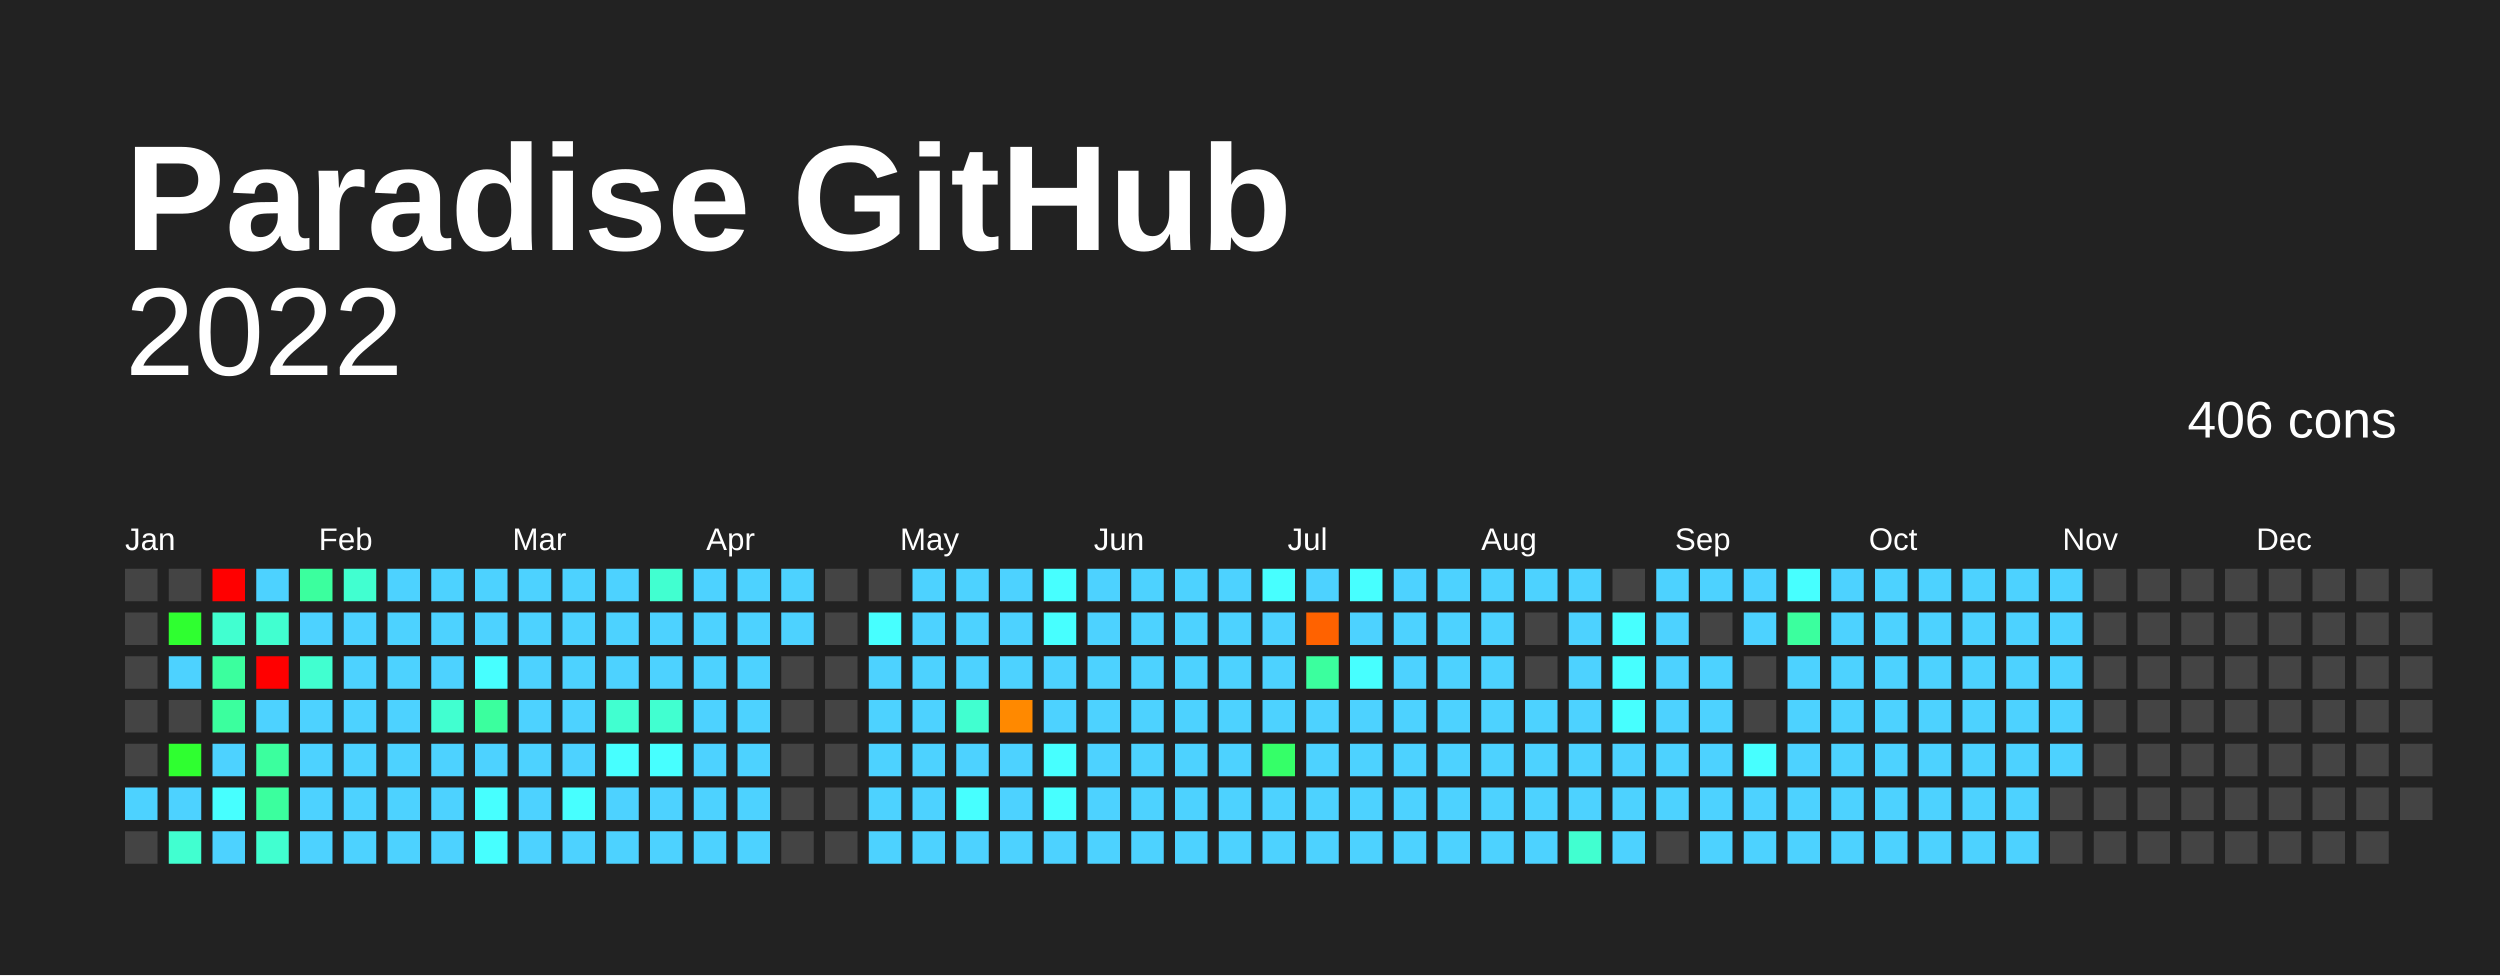
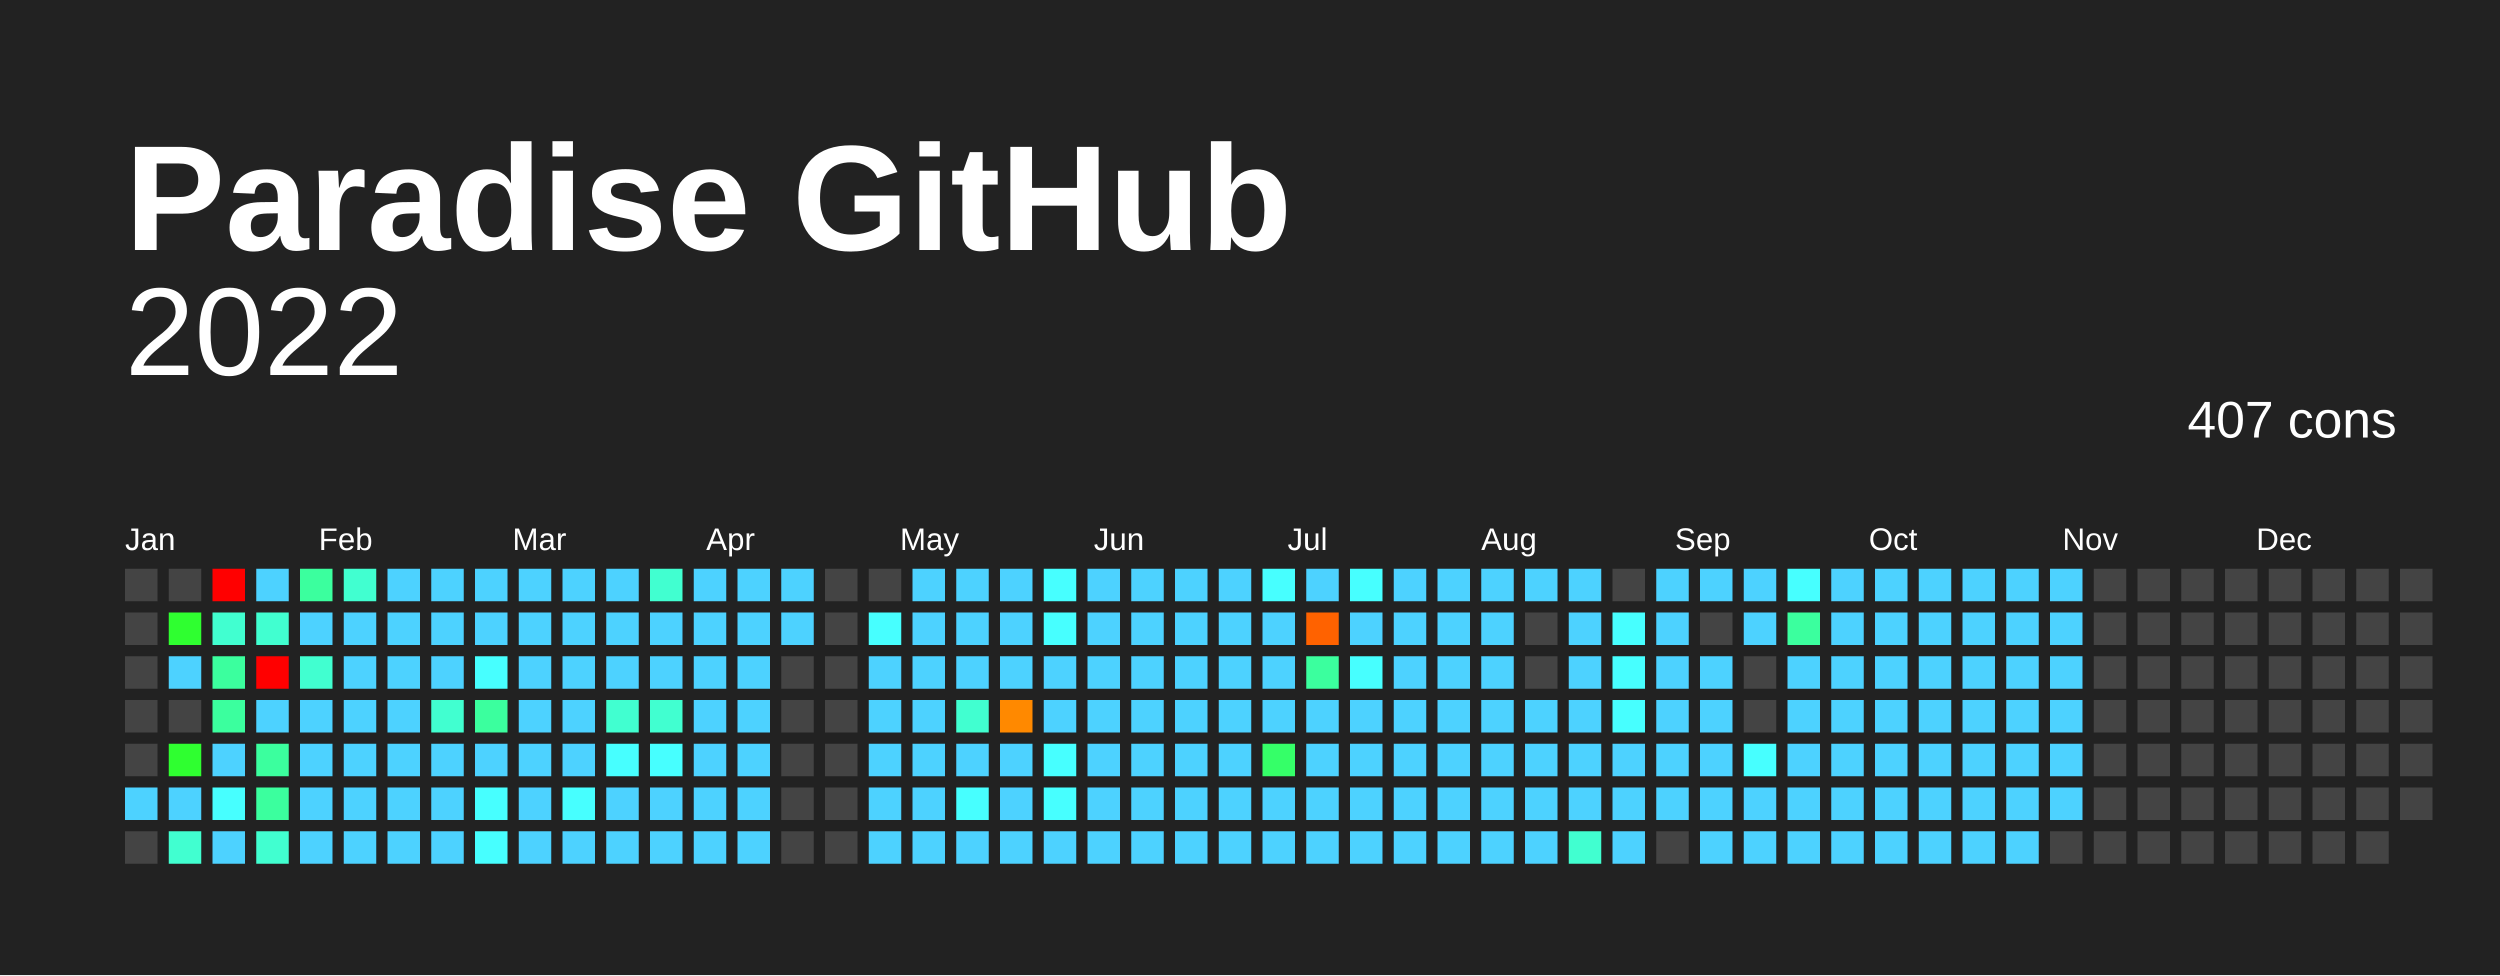
<svg xmlns="http://www.w3.org/2000/svg" baseProfile="full" height="78mm" version="1.1" viewBox="0,0,200,78" width="200mm">
  <defs />
  <rect fill="#222222" height="78" width="200" x="0" y="0" />
  <text fill="#FFFFFF" style="font-size:12px; font-family:Arial; font-weight:bold;" x="10" y="20">Paradise GitHub</text>
  <text alignment-baseline="hanging" fill="#FFFFFF" style="font-size:10.0px; font-family:Arial;" x="10" y="30">2022</text>
-   <text alignment-baseline="hanging" fill="#FFFFFF" style="font-size:4.125px; font-family:Arial;" x="175" y="35">406 cons</text>
+   <text alignment-baseline="hanging" fill="#FFFFFF" style="font-size:4.125px; font-family:Arial;" x="175" y="35">407 cons</text>
  <text fill="#FFFFFF" style="font-size:2.5px; font-family:Arial" x="10.0" y="44">Jan</text>
  <text fill="#FFFFFF" style="font-size:2.5px; font-family:Arial" x="25.5" y="44">Feb</text>
  <text fill="#FFFFFF" style="font-size:2.5px; font-family:Arial" x="41.0" y="44">Mar</text>
  <text fill="#FFFFFF" style="font-size:2.5px; font-family:Arial" x="56.5" y="44">Apr</text>
  <text fill="#FFFFFF" style="font-size:2.5px; font-family:Arial" x="72.0" y="44">May</text>
  <text fill="#FFFFFF" style="font-size:2.5px; font-family:Arial" x="87.5" y="44">Jun</text>
  <text fill="#FFFFFF" style="font-size:2.5px; font-family:Arial" x="103.0" y="44">Jul</text>
  <text fill="#FFFFFF" style="font-size:2.5px; font-family:Arial" x="118.5" y="44">Aug</text>
  <text fill="#FFFFFF" style="font-size:2.5px; font-family:Arial" x="134.0" y="44">Sep</text>
  <text fill="#FFFFFF" style="font-size:2.5px; font-family:Arial" x="149.5" y="44">Oct</text>
  <text fill="#FFFFFF" style="font-size:2.5px; font-family:Arial" x="165.0" y="44">Nov</text>
  <text fill="#FFFFFF" style="font-size:2.5px; font-family:Arial" x="180.5" y="44">Dec</text>
  <rect fill="#444444" height="2.6" width="2.6" x="10.0" y="45.5" />
  <rect fill="#444444" height="2.6" width="2.6" x="10.0" y="49.0" />
  <rect fill="#444444" height="2.6" width="2.6" x="10.0" y="52.5" />
  <rect fill="#444444" height="2.6" width="2.6" x="10.0" y="56.0" />
  <rect fill="#444444" height="2.6" width="2.6" x="10.0" y="59.5" />
  <rect fill="#4dd2ff" height="2.6" width="2.6" x="10.0" y="63.0" />
  <rect fill="#444444" height="2.6" width="2.6" x="10.0" y="66.5" />
  <rect fill="#444444" height="2.6" width="2.6" x="13.5" y="45.5" />
  <rect fill="#2fff30" height="2.6" width="2.6" x="13.5" y="49.0" />
  <rect fill="#4dd2ff" height="2.6" width="2.6" x="13.5" y="52.5" />
  <rect fill="#444444" height="2.6" width="2.6" x="13.5" y="56.0" />
  <rect fill="#2fff30" height="2.6" width="2.6" x="13.5" y="59.5" />
  <rect fill="#4dd2ff" height="2.6" width="2.6" x="13.5" y="63.0" />
  <rect fill="#41ffd0" height="2.6" width="2.6" x="13.5" y="66.5" />
  <rect fill="red" height="2.6" width="2.6" x="17.0" y="45.5" />
  <rect fill="#41ffd0" height="2.6" width="2.6" x="17.0" y="49.0" />
  <rect fill="#3bff9e" height="2.6" width="2.6" x="17.0" y="52.5" />
  <rect fill="#3bff9e" height="2.6" width="2.6" x="17.0" y="56.0" />
  <rect fill="#4dd2ff" height="2.6" width="2.6" x="17.0" y="59.5" />
  <rect fill="#47ffff" height="2.6" width="2.6" x="17.0" y="63.0" />
  <rect fill="#4dd2ff" height="2.6" width="2.6" x="17.0" y="66.5" />
  <rect fill="#4dd2ff" height="2.6" width="2.6" x="20.5" y="45.5" />
  <rect fill="#41ffd0" height="2.6" width="2.6" x="20.5" y="49.0" />
  <rect fill="red" height="2.6" width="2.6" x="20.5" y="52.5" />
  <rect fill="#4dd2ff" height="2.6" width="2.6" x="20.5" y="56.0" />
  <rect fill="#3bff9e" height="2.6" width="2.6" x="20.5" y="59.5" />
  <rect fill="#3bff9e" height="2.6" width="2.6" x="20.5" y="63.0" />
  <rect fill="#41ffd0" height="2.6" width="2.6" x="20.5" y="66.5" />
  <rect fill="#3bff9e" height="2.6" width="2.6" x="24.0" y="45.5" />
  <rect fill="#4dd2ff" height="2.6" width="2.6" x="24.0" y="49.0" />
  <rect fill="#41ffd0" height="2.6" width="2.6" x="24.0" y="52.5" />
  <rect fill="#4dd2ff" height="2.6" width="2.6" x="24.0" y="56.0" />
  <rect fill="#4dd2ff" height="2.6" width="2.6" x="24.0" y="59.5" />
  <rect fill="#4dd2ff" height="2.6" width="2.6" x="24.0" y="63.0" />
  <rect fill="#4dd2ff" height="2.6" width="2.6" x="24.0" y="66.5" />
  <rect fill="#41ffd0" height="2.6" width="2.6" x="27.5" y="45.5" />
  <rect fill="#4dd2ff" height="2.6" width="2.6" x="27.5" y="49.0" />
  <rect fill="#4dd2ff" height="2.6" width="2.6" x="27.5" y="52.5" />
  <rect fill="#4dd2ff" height="2.6" width="2.6" x="27.5" y="56.0" />
  <rect fill="#4dd2ff" height="2.6" width="2.6" x="27.5" y="59.5" />
  <rect fill="#4dd2ff" height="2.6" width="2.6" x="27.5" y="63.0" />
  <rect fill="#4dd2ff" height="2.6" width="2.6" x="27.5" y="66.5" />
  <rect fill="#4dd2ff" height="2.6" width="2.6" x="31.0" y="45.5" />
  <rect fill="#4dd2ff" height="2.6" width="2.6" x="31.0" y="49.0" />
  <rect fill="#4dd2ff" height="2.6" width="2.6" x="31.0" y="52.5" />
  <rect fill="#4dd2ff" height="2.6" width="2.6" x="31.0" y="56.0" />
  <rect fill="#4dd2ff" height="2.6" width="2.6" x="31.0" y="59.5" />
  <rect fill="#4dd2ff" height="2.6" width="2.6" x="31.0" y="63.0" />
  <rect fill="#4dd2ff" height="2.6" width="2.6" x="31.0" y="66.5" />
  <rect fill="#4dd2ff" height="2.6" width="2.6" x="34.5" y="45.5" />
  <rect fill="#4dd2ff" height="2.6" width="2.6" x="34.5" y="49.0" />
  <rect fill="#4dd2ff" height="2.6" width="2.6" x="34.5" y="52.5" />
  <rect fill="#41ffd0" height="2.6" width="2.6" x="34.5" y="56.0" />
  <rect fill="#4dd2ff" height="2.6" width="2.6" x="34.5" y="59.5" />
  <rect fill="#4dd2ff" height="2.6" width="2.6" x="34.5" y="63.0" />
  <rect fill="#4dd2ff" height="2.6" width="2.6" x="34.5" y="66.5" />
  <rect fill="#4dd2ff" height="2.6" width="2.6" x="38.0" y="45.5" />
  <rect fill="#4dd2ff" height="2.6" width="2.6" x="38.0" y="49.0" />
  <rect fill="#47ffff" height="2.6" width="2.6" x="38.0" y="52.5" />
  <rect fill="#3bff9e" height="2.6" width="2.6" x="38.0" y="56.0" />
  <rect fill="#4dd2ff" height="2.6" width="2.6" x="38.0" y="59.5" />
  <rect fill="#47ffff" height="2.6" width="2.6" x="38.0" y="63.0" />
  <rect fill="#47ffff" height="2.6" width="2.6" x="38.0" y="66.5" />
  <rect fill="#4dd2ff" height="2.6" width="2.6" x="41.5" y="45.5" />
  <rect fill="#4dd2ff" height="2.6" width="2.6" x="41.5" y="49.0" />
  <rect fill="#4dd2ff" height="2.6" width="2.6" x="41.5" y="52.5" />
  <rect fill="#4dd2ff" height="2.6" width="2.6" x="41.5" y="56.0" />
  <rect fill="#4dd2ff" height="2.6" width="2.6" x="41.5" y="59.5" />
  <rect fill="#4dd2ff" height="2.6" width="2.6" x="41.5" y="63.0" />
  <rect fill="#4dd2ff" height="2.6" width="2.6" x="41.5" y="66.5" />
  <rect fill="#4dd2ff" height="2.6" width="2.6" x="45.0" y="45.5" />
  <rect fill="#4dd2ff" height="2.6" width="2.6" x="45.0" y="49.0" />
  <rect fill="#4dd2ff" height="2.6" width="2.6" x="45.0" y="52.5" />
  <rect fill="#4dd2ff" height="2.6" width="2.6" x="45.0" y="56.0" />
  <rect fill="#4dd2ff" height="2.6" width="2.6" x="45.0" y="59.5" />
  <rect fill="#47ffff" height="2.6" width="2.6" x="45.0" y="63.0" />
  <rect fill="#4dd2ff" height="2.6" width="2.6" x="45.0" y="66.5" />
  <rect fill="#4dd2ff" height="2.6" width="2.6" x="48.5" y="45.5" />
  <rect fill="#4dd2ff" height="2.6" width="2.6" x="48.5" y="49.0" />
  <rect fill="#4dd2ff" height="2.6" width="2.6" x="48.5" y="52.5" />
  <rect fill="#41ffd0" height="2.6" width="2.6" x="48.5" y="56.0" />
  <rect fill="#47ffff" height="2.6" width="2.6" x="48.5" y="59.5" />
  <rect fill="#4dd2ff" height="2.6" width="2.6" x="48.5" y="63.0" />
  <rect fill="#4dd2ff" height="2.6" width="2.6" x="48.5" y="66.5" />
  <rect fill="#41ffd0" height="2.6" width="2.6" x="52.0" y="45.5" />
  <rect fill="#4dd2ff" height="2.6" width="2.6" x="52.0" y="49.0" />
  <rect fill="#4dd2ff" height="2.6" width="2.6" x="52.0" y="52.5" />
  <rect fill="#41ffd0" height="2.6" width="2.6" x="52.0" y="56.0" />
  <rect fill="#47ffff" height="2.6" width="2.6" x="52.0" y="59.5" />
  <rect fill="#4dd2ff" height="2.6" width="2.6" x="52.0" y="63.0" />
  <rect fill="#4dd2ff" height="2.6" width="2.6" x="52.0" y="66.5" />
  <rect fill="#4dd2ff" height="2.6" width="2.6" x="55.5" y="45.5" />
  <rect fill="#4dd2ff" height="2.6" width="2.6" x="55.5" y="49.0" />
  <rect fill="#4dd2ff" height="2.6" width="2.6" x="55.5" y="52.5" />
  <rect fill="#4dd2ff" height="2.6" width="2.6" x="55.5" y="56.0" />
  <rect fill="#4dd2ff" height="2.6" width="2.6" x="55.5" y="59.5" />
  <rect fill="#4dd2ff" height="2.6" width="2.6" x="55.5" y="63.0" />
  <rect fill="#4dd2ff" height="2.6" width="2.6" x="55.5" y="66.5" />
  <rect fill="#4dd2ff" height="2.6" width="2.6" x="59.0" y="45.5" />
  <rect fill="#4dd2ff" height="2.6" width="2.6" x="59.0" y="49.0" />
  <rect fill="#4dd2ff" height="2.6" width="2.6" x="59.0" y="52.5" />
  <rect fill="#4dd2ff" height="2.6" width="2.6" x="59.0" y="56.0" />
  <rect fill="#4dd2ff" height="2.6" width="2.6" x="59.0" y="59.5" />
  <rect fill="#4dd2ff" height="2.6" width="2.6" x="59.0" y="63.0" />
  <rect fill="#4dd2ff" height="2.6" width="2.6" x="59.0" y="66.5" />
  <rect fill="#4dd2ff" height="2.6" width="2.6" x="62.5" y="45.5" />
  <rect fill="#4dd2ff" height="2.6" width="2.6" x="62.5" y="49.0" />
  <rect fill="#444444" height="2.6" width="2.6" x="62.5" y="52.5" />
  <rect fill="#444444" height="2.6" width="2.6" x="62.5" y="56.0" />
  <rect fill="#444444" height="2.6" width="2.6" x="62.5" y="59.5" />
  <rect fill="#444444" height="2.6" width="2.6" x="62.5" y="63.0" />
  <rect fill="#444444" height="2.6" width="2.6" x="62.5" y="66.5" />
  <rect fill="#444444" height="2.6" width="2.6" x="66.0" y="45.5" />
  <rect fill="#444444" height="2.6" width="2.6" x="66.0" y="49.0" />
  <rect fill="#444444" height="2.6" width="2.6" x="66.0" y="52.5" />
  <rect fill="#444444" height="2.6" width="2.6" x="66.0" y="56.0" />
  <rect fill="#444444" height="2.6" width="2.6" x="66.0" y="59.5" />
  <rect fill="#444444" height="2.6" width="2.6" x="66.0" y="63.0" />
  <rect fill="#444444" height="2.6" width="2.6" x="66.0" y="66.5" />
  <rect fill="#444444" height="2.6" width="2.6" x="69.5" y="45.5" />
  <rect fill="#47ffff" height="2.6" width="2.6" x="69.5" y="49.0" />
  <rect fill="#4dd2ff" height="2.6" width="2.6" x="69.5" y="52.5" />
  <rect fill="#4dd2ff" height="2.6" width="2.6" x="69.5" y="56.0" />
  <rect fill="#4dd2ff" height="2.6" width="2.6" x="69.5" y="59.5" />
  <rect fill="#4dd2ff" height="2.6" width="2.6" x="69.5" y="63.0" />
  <rect fill="#4dd2ff" height="2.6" width="2.6" x="69.5" y="66.5" />
  <rect fill="#4dd2ff" height="2.6" width="2.6" x="73.0" y="45.5" />
  <rect fill="#4dd2ff" height="2.6" width="2.6" x="73.0" y="49.0" />
  <rect fill="#4dd2ff" height="2.6" width="2.6" x="73.0" y="52.5" />
  <rect fill="#4dd2ff" height="2.6" width="2.6" x="73.0" y="56.0" />
  <rect fill="#4dd2ff" height="2.6" width="2.6" x="73.0" y="59.5" />
  <rect fill="#4dd2ff" height="2.6" width="2.6" x="73.0" y="63.0" />
  <rect fill="#4dd2ff" height="2.6" width="2.6" x="73.0" y="66.5" />
  <rect fill="#4dd2ff" height="2.6" width="2.6" x="76.5" y="45.5" />
  <rect fill="#4dd2ff" height="2.6" width="2.6" x="76.5" y="49.0" />
  <rect fill="#4dd2ff" height="2.6" width="2.6" x="76.5" y="52.5" />
  <rect fill="#41ffd0" height="2.6" width="2.6" x="76.5" y="56.0" />
  <rect fill="#4dd2ff" height="2.6" width="2.6" x="76.5" y="59.5" />
  <rect fill="#47ffff" height="2.6" width="2.6" x="76.5" y="63.0" />
  <rect fill="#4dd2ff" height="2.6" width="2.6" x="76.5" y="66.5" />
  <rect fill="#4dd2ff" height="2.6" width="2.6" x="80.0" y="45.5" />
  <rect fill="#4dd2ff" height="2.6" width="2.6" x="80.0" y="49.0" />
  <rect fill="#4dd2ff" height="2.6" width="2.6" x="80.0" y="52.5" />
  <rect fill="#ff8900" height="2.6" width="2.6" x="80.0" y="56.0" />
  <rect fill="#4dd2ff" height="2.6" width="2.6" x="80.0" y="59.5" />
  <rect fill="#4dd2ff" height="2.6" width="2.6" x="80.0" y="63.0" />
  <rect fill="#4dd2ff" height="2.6" width="2.6" x="80.0" y="66.5" />
  <rect fill="#47ffff" height="2.6" width="2.6" x="83.5" y="45.5" />
  <rect fill="#47ffff" height="2.6" width="2.6" x="83.5" y="49.0" />
  <rect fill="#4dd2ff" height="2.6" width="2.6" x="83.5" y="52.5" />
  <rect fill="#4dd2ff" height="2.6" width="2.6" x="83.5" y="56.0" />
  <rect fill="#47ffff" height="2.6" width="2.6" x="83.5" y="59.5" />
  <rect fill="#47ffff" height="2.6" width="2.6" x="83.5" y="63.0" />
  <rect fill="#4dd2ff" height="2.6" width="2.6" x="83.5" y="66.5" />
  <rect fill="#4dd2ff" height="2.6" width="2.6" x="87.0" y="45.5" />
  <rect fill="#4dd2ff" height="2.6" width="2.6" x="87.0" y="49.0" />
  <rect fill="#4dd2ff" height="2.6" width="2.6" x="87.0" y="52.5" />
  <rect fill="#4dd2ff" height="2.6" width="2.6" x="87.0" y="56.0" />
  <rect fill="#4dd2ff" height="2.6" width="2.6" x="87.0" y="59.5" />
  <rect fill="#4dd2ff" height="2.6" width="2.6" x="87.0" y="63.0" />
  <rect fill="#4dd2ff" height="2.6" width="2.6" x="87.0" y="66.5" />
  <rect fill="#4dd2ff" height="2.6" width="2.6" x="90.5" y="45.5" />
  <rect fill="#4dd2ff" height="2.6" width="2.6" x="90.5" y="49.0" />
  <rect fill="#4dd2ff" height="2.6" width="2.6" x="90.5" y="52.5" />
  <rect fill="#4dd2ff" height="2.6" width="2.6" x="90.5" y="56.0" />
  <rect fill="#4dd2ff" height="2.6" width="2.6" x="90.5" y="59.5" />
  <rect fill="#4dd2ff" height="2.6" width="2.6" x="90.5" y="63.0" />
  <rect fill="#4dd2ff" height="2.6" width="2.6" x="90.5" y="66.5" />
  <rect fill="#4dd2ff" height="2.6" width="2.6" x="94.0" y="45.5" />
  <rect fill="#4dd2ff" height="2.6" width="2.6" x="94.0" y="49.0" />
  <rect fill="#4dd2ff" height="2.6" width="2.6" x="94.0" y="52.5" />
  <rect fill="#4dd2ff" height="2.6" width="2.6" x="94.0" y="56.0" />
  <rect fill="#4dd2ff" height="2.6" width="2.6" x="94.0" y="59.5" />
  <rect fill="#4dd2ff" height="2.6" width="2.6" x="94.0" y="63.0" />
  <rect fill="#4dd2ff" height="2.6" width="2.6" x="94.0" y="66.5" />
  <rect fill="#4dd2ff" height="2.6" width="2.6" x="97.5" y="45.5" />
  <rect fill="#4dd2ff" height="2.6" width="2.6" x="97.5" y="49.0" />
  <rect fill="#4dd2ff" height="2.6" width="2.6" x="97.5" y="52.5" />
  <rect fill="#4dd2ff" height="2.6" width="2.6" x="97.5" y="56.0" />
  <rect fill="#4dd2ff" height="2.6" width="2.6" x="97.5" y="59.5" />
  <rect fill="#4dd2ff" height="2.6" width="2.6" x="97.5" y="63.0" />
  <rect fill="#4dd2ff" height="2.6" width="2.6" x="97.5" y="66.5" />
  <rect fill="#47ffff" height="2.6" width="2.6" x="101.0" y="45.5" />
  <rect fill="#4dd2ff" height="2.6" width="2.6" x="101.0" y="49.0" />
  <rect fill="#4dd2ff" height="2.6" width="2.6" x="101.0" y="52.5" />
  <rect fill="#4dd2ff" height="2.6" width="2.6" x="101.0" y="56.0" />
  <rect fill="#35ff68" height="2.6" width="2.6" x="101.0" y="59.5" />
  <rect fill="#4dd2ff" height="2.6" width="2.6" x="101.0" y="63.0" />
  <rect fill="#4dd2ff" height="2.6" width="2.6" x="101.0" y="66.5" />
  <rect fill="#4dd2ff" height="2.6" width="2.6" x="104.5" y="45.5" />
  <rect fill="#ff6200" height="2.6" width="2.6" x="104.5" y="49.0" />
  <rect fill="#3bff9e" height="2.6" width="2.6" x="104.5" y="52.5" />
  <rect fill="#4dd2ff" height="2.6" width="2.6" x="104.5" y="56.0" />
  <rect fill="#4dd2ff" height="2.6" width="2.6" x="104.5" y="59.5" />
  <rect fill="#4dd2ff" height="2.6" width="2.6" x="104.5" y="63.0" />
  <rect fill="#4dd2ff" height="2.6" width="2.6" x="104.5" y="66.5" />
  <rect fill="#47ffff" height="2.6" width="2.6" x="108.0" y="45.5" />
  <rect fill="#4dd2ff" height="2.6" width="2.6" x="108.0" y="49.0" />
  <rect fill="#47ffff" height="2.6" width="2.6" x="108.0" y="52.5" />
  <rect fill="#4dd2ff" height="2.6" width="2.6" x="108.0" y="56.0" />
  <rect fill="#4dd2ff" height="2.6" width="2.6" x="108.0" y="59.5" />
  <rect fill="#4dd2ff" height="2.6" width="2.6" x="108.0" y="63.0" />
  <rect fill="#4dd2ff" height="2.6" width="2.6" x="108.0" y="66.5" />
  <rect fill="#4dd2ff" height="2.6" width="2.6" x="111.5" y="45.5" />
  <rect fill="#4dd2ff" height="2.6" width="2.6" x="111.5" y="49.0" />
  <rect fill="#4dd2ff" height="2.6" width="2.6" x="111.5" y="52.5" />
  <rect fill="#4dd2ff" height="2.6" width="2.6" x="111.5" y="56.0" />
  <rect fill="#4dd2ff" height="2.6" width="2.6" x="111.5" y="59.5" />
  <rect fill="#4dd2ff" height="2.6" width="2.6" x="111.5" y="63.0" />
  <rect fill="#4dd2ff" height="2.6" width="2.6" x="111.5" y="66.5" />
  <rect fill="#4dd2ff" height="2.6" width="2.6" x="115.0" y="45.5" />
  <rect fill="#4dd2ff" height="2.6" width="2.6" x="115.0" y="49.0" />
  <rect fill="#4dd2ff" height="2.6" width="2.6" x="115.0" y="52.5" />
  <rect fill="#4dd2ff" height="2.6" width="2.6" x="115.0" y="56.0" />
  <rect fill="#4dd2ff" height="2.6" width="2.6" x="115.0" y="59.5" />
  <rect fill="#4dd2ff" height="2.6" width="2.6" x="115.0" y="63.0" />
  <rect fill="#4dd2ff" height="2.6" width="2.6" x="115.0" y="66.5" />
  <rect fill="#4dd2ff" height="2.6" width="2.6" x="118.5" y="45.5" />
  <rect fill="#4dd2ff" height="2.6" width="2.6" x="118.5" y="49.0" />
  <rect fill="#4dd2ff" height="2.6" width="2.6" x="118.5" y="52.5" />
  <rect fill="#4dd2ff" height="2.6" width="2.6" x="118.5" y="56.0" />
  <rect fill="#4dd2ff" height="2.6" width="2.6" x="118.5" y="59.5" />
  <rect fill="#4dd2ff" height="2.6" width="2.6" x="118.5" y="63.0" />
  <rect fill="#4dd2ff" height="2.6" width="2.6" x="118.5" y="66.5" />
  <rect fill="#4dd2ff" height="2.6" width="2.6" x="122.0" y="45.5" />
  <rect fill="#444444" height="2.6" width="2.6" x="122.0" y="49.0" />
  <rect fill="#444444" height="2.6" width="2.6" x="122.0" y="52.5" />
  <rect fill="#4dd2ff" height="2.6" width="2.6" x="122.0" y="56.0" />
  <rect fill="#4dd2ff" height="2.6" width="2.6" x="122.0" y="59.5" />
  <rect fill="#4dd2ff" height="2.6" width="2.6" x="122.0" y="63.0" />
  <rect fill="#4dd2ff" height="2.6" width="2.6" x="122.0" y="66.5" />
  <rect fill="#4dd2ff" height="2.6" width="2.6" x="125.5" y="45.5" />
  <rect fill="#4dd2ff" height="2.6" width="2.6" x="125.5" y="49.0" />
  <rect fill="#4dd2ff" height="2.6" width="2.6" x="125.5" y="52.5" />
  <rect fill="#4dd2ff" height="2.6" width="2.6" x="125.5" y="56.0" />
  <rect fill="#4dd2ff" height="2.6" width="2.6" x="125.5" y="59.5" />
  <rect fill="#4dd2ff" height="2.6" width="2.6" x="125.5" y="63.0" />
  <rect fill="#41ffd0" height="2.6" width="2.6" x="125.5" y="66.5" />
  <rect fill="#444444" height="2.6" width="2.6" x="129.0" y="45.5" />
  <rect fill="#47ffff" height="2.6" width="2.6" x="129.0" y="49.0" />
  <rect fill="#47ffff" height="2.6" width="2.6" x="129.0" y="52.5" />
  <rect fill="#47ffff" height="2.6" width="2.6" x="129.0" y="56.0" />
  <rect fill="#4dd2ff" height="2.6" width="2.6" x="129.0" y="59.5" />
  <rect fill="#4dd2ff" height="2.6" width="2.6" x="129.0" y="63.0" />
  <rect fill="#4dd2ff" height="2.6" width="2.6" x="129.0" y="66.5" />
  <rect fill="#4dd2ff" height="2.6" width="2.6" x="132.5" y="45.5" />
  <rect fill="#4dd2ff" height="2.6" width="2.6" x="132.5" y="49.0" />
  <rect fill="#4dd2ff" height="2.6" width="2.6" x="132.5" y="52.5" />
  <rect fill="#4dd2ff" height="2.6" width="2.6" x="132.5" y="56.0" />
  <rect fill="#4dd2ff" height="2.6" width="2.6" x="132.5" y="59.5" />
  <rect fill="#4dd2ff" height="2.6" width="2.6" x="132.5" y="63.0" />
  <rect fill="#444444" height="2.6" width="2.6" x="132.5" y="66.5" />
  <rect fill="#4dd2ff" height="2.6" width="2.6" x="136.0" y="45.5" />
  <rect fill="#444444" height="2.6" width="2.6" x="136.0" y="49.0" />
  <rect fill="#4dd2ff" height="2.6" width="2.6" x="136.0" y="52.5" />
  <rect fill="#4dd2ff" height="2.6" width="2.6" x="136.0" y="56.0" />
  <rect fill="#4dd2ff" height="2.6" width="2.6" x="136.0" y="59.5" />
  <rect fill="#4dd2ff" height="2.6" width="2.6" x="136.0" y="63.0" />
  <rect fill="#4dd2ff" height="2.6" width="2.6" x="136.0" y="66.5" />
  <rect fill="#4dd2ff" height="2.6" width="2.6" x="139.5" y="45.5" />
  <rect fill="#4dd2ff" height="2.6" width="2.6" x="139.5" y="49.0" />
  <rect fill="#444444" height="2.6" width="2.6" x="139.5" y="52.5" />
  <rect fill="#444444" height="2.6" width="2.6" x="139.5" y="56.0" />
  <rect fill="#47ffff" height="2.6" width="2.6" x="139.5" y="59.5" />
  <rect fill="#4dd2ff" height="2.6" width="2.6" x="139.5" y="63.0" />
  <rect fill="#4dd2ff" height="2.6" width="2.6" x="139.5" y="66.5" />
  <rect fill="#47ffff" height="2.6" width="2.6" x="143.0" y="45.5" />
  <rect fill="#3bff9e" height="2.6" width="2.6" x="143.0" y="49.0" />
  <rect fill="#4dd2ff" height="2.6" width="2.6" x="143.0" y="52.5" />
  <rect fill="#4dd2ff" height="2.6" width="2.6" x="143.0" y="56.0" />
  <rect fill="#4dd2ff" height="2.6" width="2.6" x="143.0" y="59.5" />
  <rect fill="#4dd2ff" height="2.6" width="2.6" x="143.0" y="63.0" />
  <rect fill="#4dd2ff" height="2.6" width="2.6" x="143.0" y="66.5" />
  <rect fill="#4dd2ff" height="2.6" width="2.6" x="146.5" y="45.5" />
  <rect fill="#4dd2ff" height="2.6" width="2.6" x="146.5" y="49.0" />
  <rect fill="#4dd2ff" height="2.6" width="2.6" x="146.5" y="52.5" />
  <rect fill="#4dd2ff" height="2.6" width="2.6" x="146.5" y="56.0" />
  <rect fill="#4dd2ff" height="2.6" width="2.6" x="146.5" y="59.5" />
  <rect fill="#4dd2ff" height="2.6" width="2.6" x="146.5" y="63.0" />
  <rect fill="#4dd2ff" height="2.6" width="2.6" x="146.5" y="66.5" />
  <rect fill="#4dd2ff" height="2.6" width="2.6" x="150.0" y="45.5" />
  <rect fill="#4dd2ff" height="2.6" width="2.6" x="150.0" y="49.0" />
  <rect fill="#4dd2ff" height="2.6" width="2.6" x="150.0" y="52.5" />
  <rect fill="#4dd2ff" height="2.6" width="2.6" x="150.0" y="56.0" />
  <rect fill="#4dd2ff" height="2.6" width="2.6" x="150.0" y="59.5" />
  <rect fill="#4dd2ff" height="2.6" width="2.6" x="150.0" y="63.0" />
  <rect fill="#4dd2ff" height="2.6" width="2.6" x="150.0" y="66.5" />
  <rect fill="#4dd2ff" height="2.6" width="2.6" x="153.5" y="45.5" />
  <rect fill="#4dd2ff" height="2.6" width="2.6" x="153.5" y="49.0" />
  <rect fill="#4dd2ff" height="2.6" width="2.6" x="153.5" y="52.5" />
  <rect fill="#4dd2ff" height="2.6" width="2.6" x="153.5" y="56.0" />
  <rect fill="#4dd2ff" height="2.6" width="2.6" x="153.5" y="59.5" />
  <rect fill="#4dd2ff" height="2.6" width="2.6" x="153.5" y="63.0" />
  <rect fill="#4dd2ff" height="2.6" width="2.6" x="153.5" y="66.5" />
  <rect fill="#4dd2ff" height="2.6" width="2.6" x="157.0" y="45.5" />
  <rect fill="#4dd2ff" height="2.6" width="2.6" x="157.0" y="49.0" />
  <rect fill="#4dd2ff" height="2.6" width="2.6" x="157.0" y="52.5" />
  <rect fill="#4dd2ff" height="2.6" width="2.6" x="157.0" y="56.0" />
  <rect fill="#4dd2ff" height="2.6" width="2.6" x="157.0" y="59.5" />
  <rect fill="#4dd2ff" height="2.6" width="2.6" x="157.0" y="63.0" />
  <rect fill="#4dd2ff" height="2.6" width="2.6" x="157.0" y="66.5" />
  <rect fill="#4dd2ff" height="2.6" width="2.6" x="160.5" y="45.5" />
  <rect fill="#4dd2ff" height="2.6" width="2.6" x="160.5" y="49.0" />
  <rect fill="#4dd2ff" height="2.6" width="2.6" x="160.5" y="52.5" />
  <rect fill="#4dd2ff" height="2.6" width="2.6" x="160.5" y="56.0" />
  <rect fill="#4dd2ff" height="2.6" width="2.6" x="160.5" y="59.5" />
  <rect fill="#4dd2ff" height="2.6" width="2.6" x="160.5" y="63.0" />
  <rect fill="#4dd2ff" height="2.6" width="2.6" x="160.5" y="66.5" />
  <rect fill="#4dd2ff" height="2.6" width="2.6" x="164.0" y="45.5" />
  <rect fill="#4dd2ff" height="2.6" width="2.6" x="164.0" y="49.0" />
  <rect fill="#4dd2ff" height="2.6" width="2.6" x="164.0" y="52.5" />
  <rect fill="#4dd2ff" height="2.6" width="2.6" x="164.0" y="56.0" />
  <rect fill="#4dd2ff" height="2.6" width="2.6" x="164.0" y="59.5" />
-   <rect fill="#444444" height="2.6" width="2.6" x="164.0" y="63.0" />
+   <rect fill="#4dd2ff" height="2.6" width="2.6" x="164.0" y="63.0" />
  <rect fill="#444444" height="2.6" width="2.6" x="164.0" y="66.5" />
  <rect fill="#444444" height="2.6" width="2.6" x="167.5" y="45.5" />
  <rect fill="#444444" height="2.6" width="2.6" x="167.5" y="49.0" />
  <rect fill="#444444" height="2.6" width="2.6" x="167.5" y="52.5" />
  <rect fill="#444444" height="2.6" width="2.6" x="167.5" y="56.0" />
  <rect fill="#444444" height="2.6" width="2.6" x="167.5" y="59.5" />
  <rect fill="#444444" height="2.6" width="2.6" x="167.5" y="63.0" />
  <rect fill="#444444" height="2.6" width="2.6" x="167.5" y="66.5" />
  <rect fill="#444444" height="2.6" width="2.6" x="171.0" y="45.5" />
  <rect fill="#444444" height="2.6" width="2.6" x="171.0" y="49.0" />
  <rect fill="#444444" height="2.6" width="2.6" x="171.0" y="52.5" />
  <rect fill="#444444" height="2.6" width="2.6" x="171.0" y="56.0" />
  <rect fill="#444444" height="2.6" width="2.6" x="171.0" y="59.5" />
  <rect fill="#444444" height="2.6" width="2.6" x="171.0" y="63.0" />
  <rect fill="#444444" height="2.6" width="2.6" x="171.0" y="66.5" />
  <rect fill="#444444" height="2.6" width="2.6" x="174.5" y="45.5" />
  <rect fill="#444444" height="2.6" width="2.6" x="174.5" y="49.0" />
  <rect fill="#444444" height="2.6" width="2.6" x="174.5" y="52.5" />
  <rect fill="#444444" height="2.6" width="2.6" x="174.5" y="56.0" />
  <rect fill="#444444" height="2.6" width="2.6" x="174.5" y="59.5" />
  <rect fill="#444444" height="2.6" width="2.6" x="174.5" y="63.0" />
  <rect fill="#444444" height="2.6" width="2.6" x="174.5" y="66.5" />
  <rect fill="#444444" height="2.6" width="2.6" x="178.0" y="45.5" />
  <rect fill="#444444" height="2.6" width="2.6" x="178.0" y="49.0" />
  <rect fill="#444444" height="2.6" width="2.6" x="178.0" y="52.5" />
  <rect fill="#444444" height="2.6" width="2.6" x="178.0" y="56.0" />
  <rect fill="#444444" height="2.6" width="2.6" x="178.0" y="59.5" />
  <rect fill="#444444" height="2.6" width="2.6" x="178.0" y="63.0" />
  <rect fill="#444444" height="2.6" width="2.6" x="178.0" y="66.5" />
  <rect fill="#444444" height="2.6" width="2.6" x="181.5" y="45.5" />
  <rect fill="#444444" height="2.6" width="2.6" x="181.5" y="49.0" />
  <rect fill="#444444" height="2.6" width="2.6" x="181.5" y="52.5" />
  <rect fill="#444444" height="2.6" width="2.6" x="181.5" y="56.0" />
  <rect fill="#444444" height="2.6" width="2.6" x="181.5" y="59.5" />
  <rect fill="#444444" height="2.6" width="2.6" x="181.5" y="63.0" />
  <rect fill="#444444" height="2.6" width="2.6" x="181.5" y="66.5" />
  <rect fill="#444444" height="2.6" width="2.6" x="185.0" y="45.5" />
  <rect fill="#444444" height="2.6" width="2.6" x="185.0" y="49.0" />
  <rect fill="#444444" height="2.6" width="2.6" x="185.0" y="52.5" />
  <rect fill="#444444" height="2.6" width="2.6" x="185.0" y="56.0" />
  <rect fill="#444444" height="2.6" width="2.6" x="185.0" y="59.5" />
  <rect fill="#444444" height="2.6" width="2.6" x="185.0" y="63.0" />
  <rect fill="#444444" height="2.6" width="2.6" x="185.0" y="66.5" />
  <rect fill="#444444" height="2.6" width="2.6" x="188.5" y="45.5" />
  <rect fill="#444444" height="2.6" width="2.6" x="188.5" y="49.0" />
  <rect fill="#444444" height="2.6" width="2.6" x="188.5" y="52.5" />
  <rect fill="#444444" height="2.6" width="2.6" x="188.5" y="56.0" />
  <rect fill="#444444" height="2.6" width="2.6" x="188.5" y="59.5" />
  <rect fill="#444444" height="2.6" width="2.6" x="188.5" y="63.0" />
  <rect fill="#444444" height="2.6" width="2.6" x="188.5" y="66.5" />
  <rect fill="#444444" height="2.6" width="2.6" x="192.0" y="45.5" />
  <rect fill="#444444" height="2.6" width="2.6" x="192.0" y="49.0" />
  <rect fill="#444444" height="2.6" width="2.6" x="192.0" y="52.5" />
  <rect fill="#444444" height="2.6" width="2.6" x="192.0" y="56.0" />
  <rect fill="#444444" height="2.6" width="2.6" x="192.0" y="59.5" />
  <rect fill="#444444" height="2.6" width="2.6" x="192.0" y="63.0" />
</svg>
